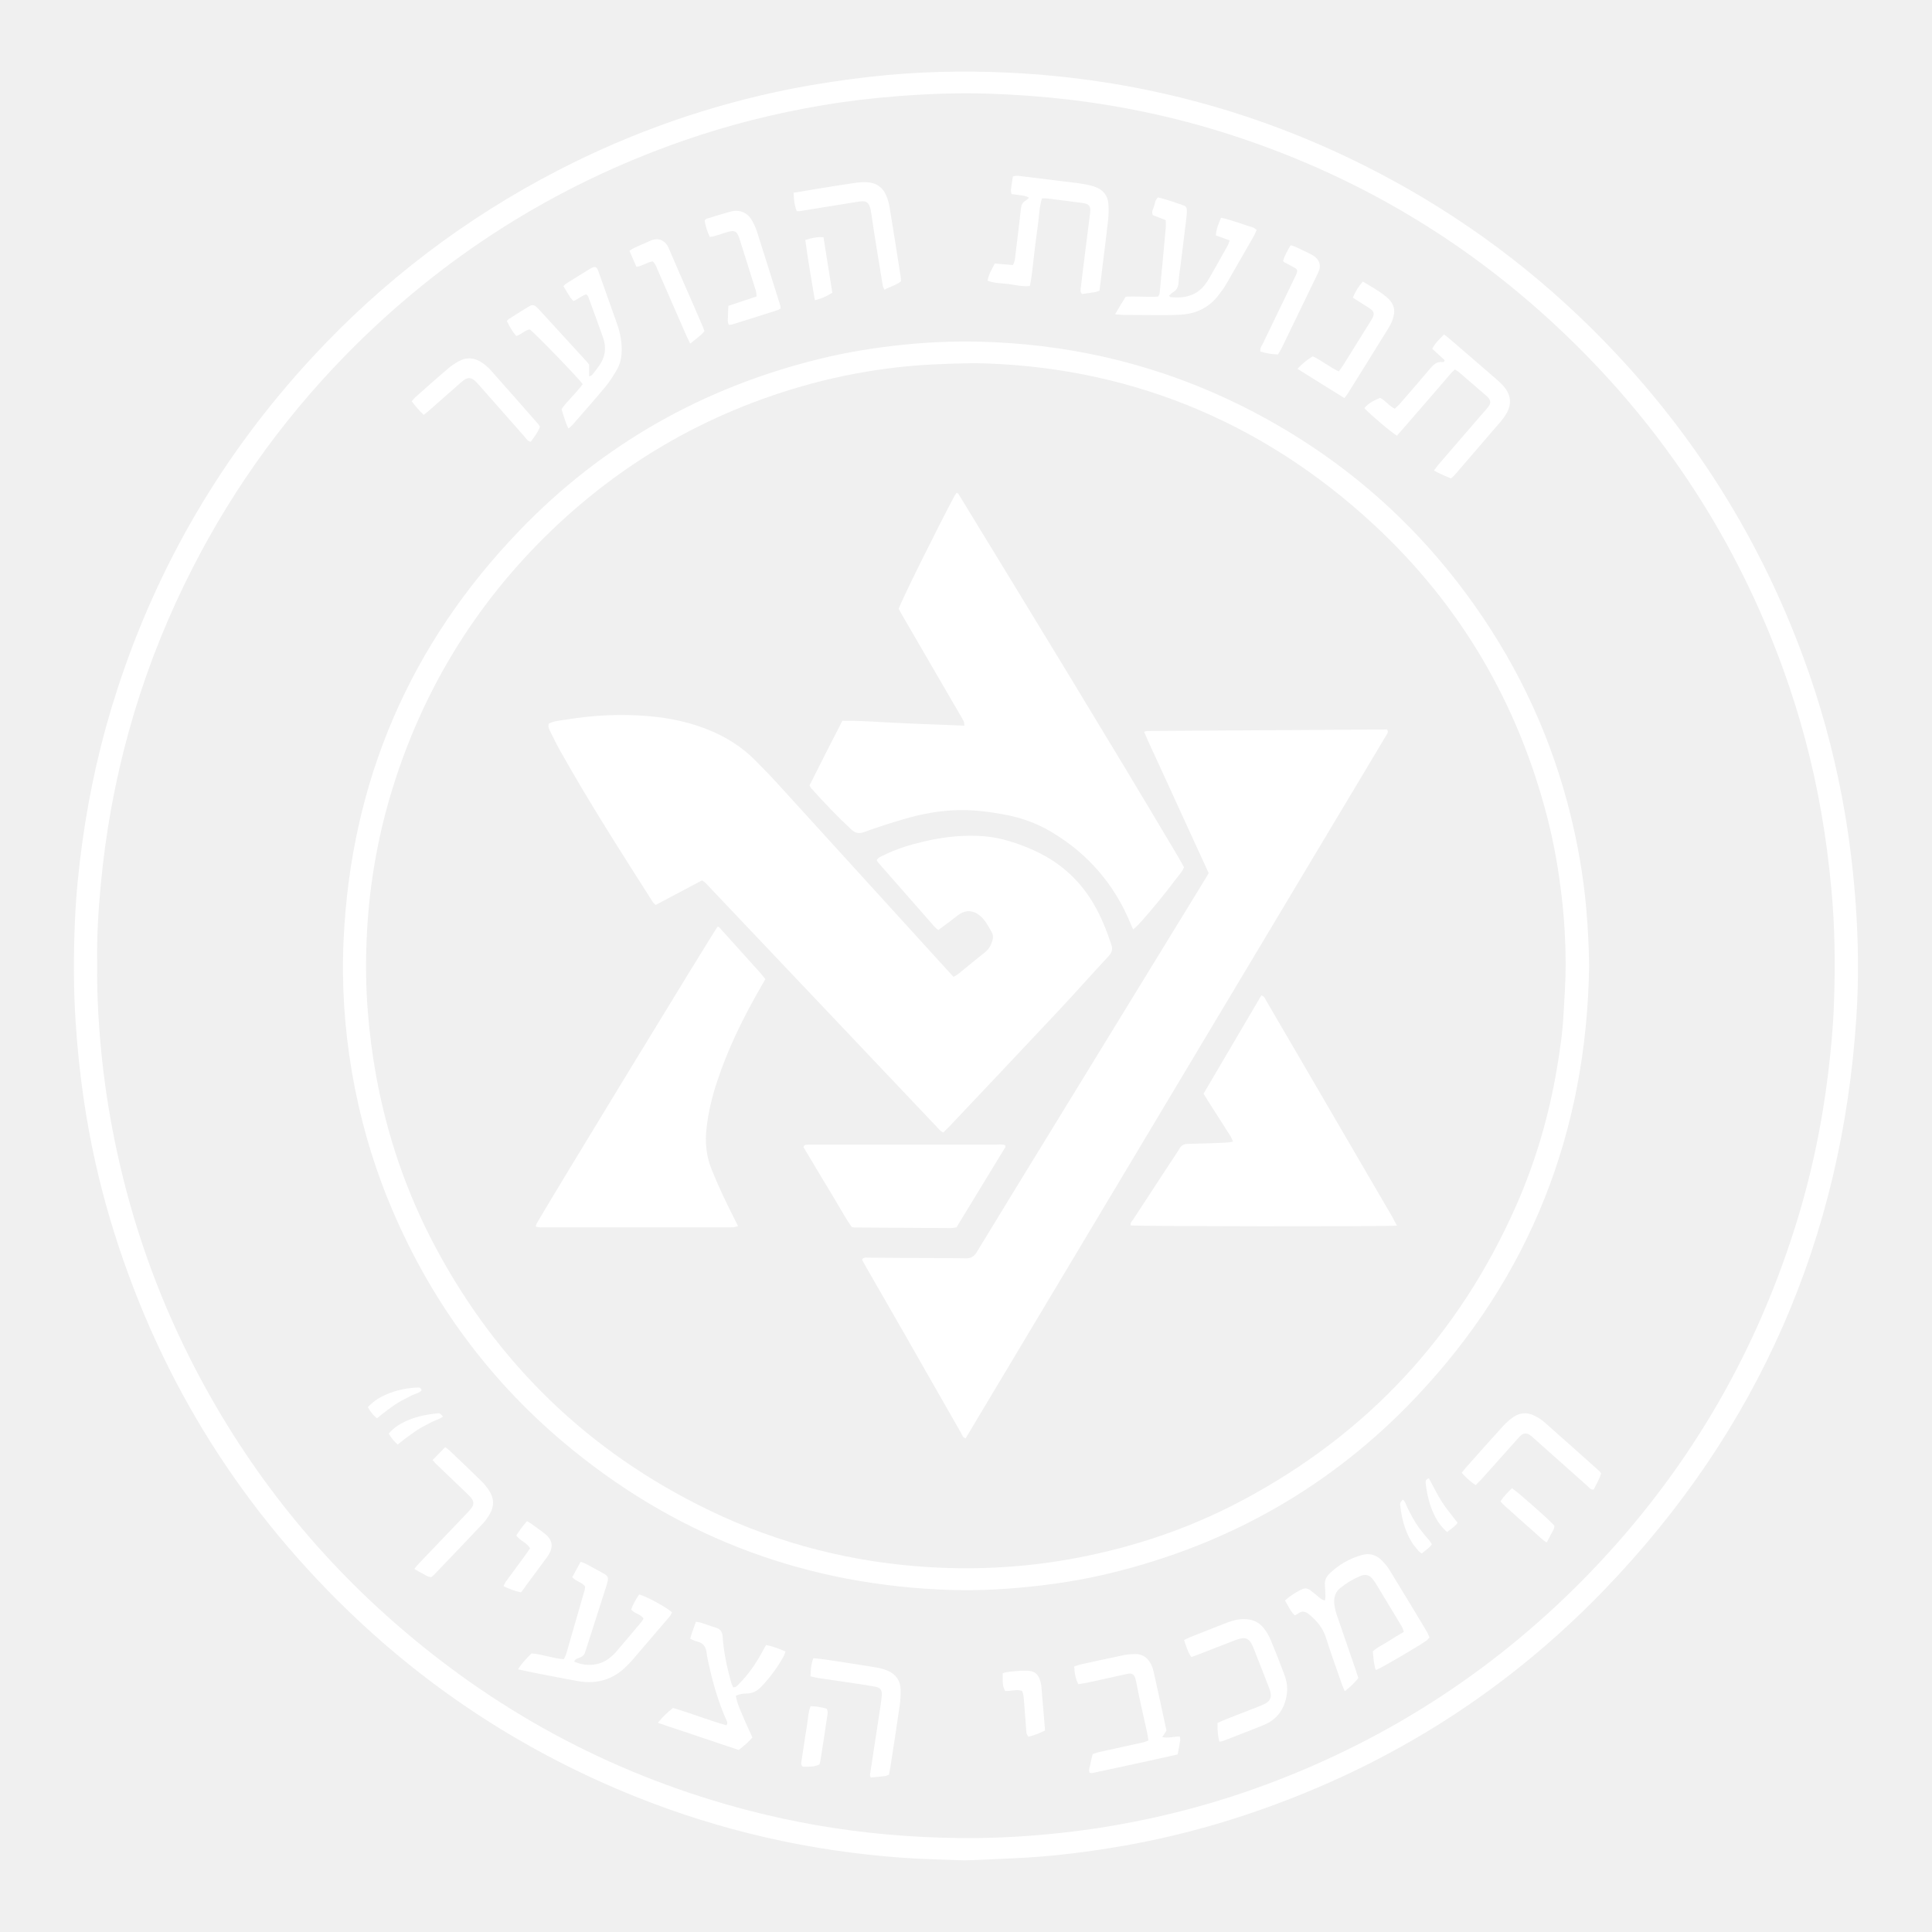
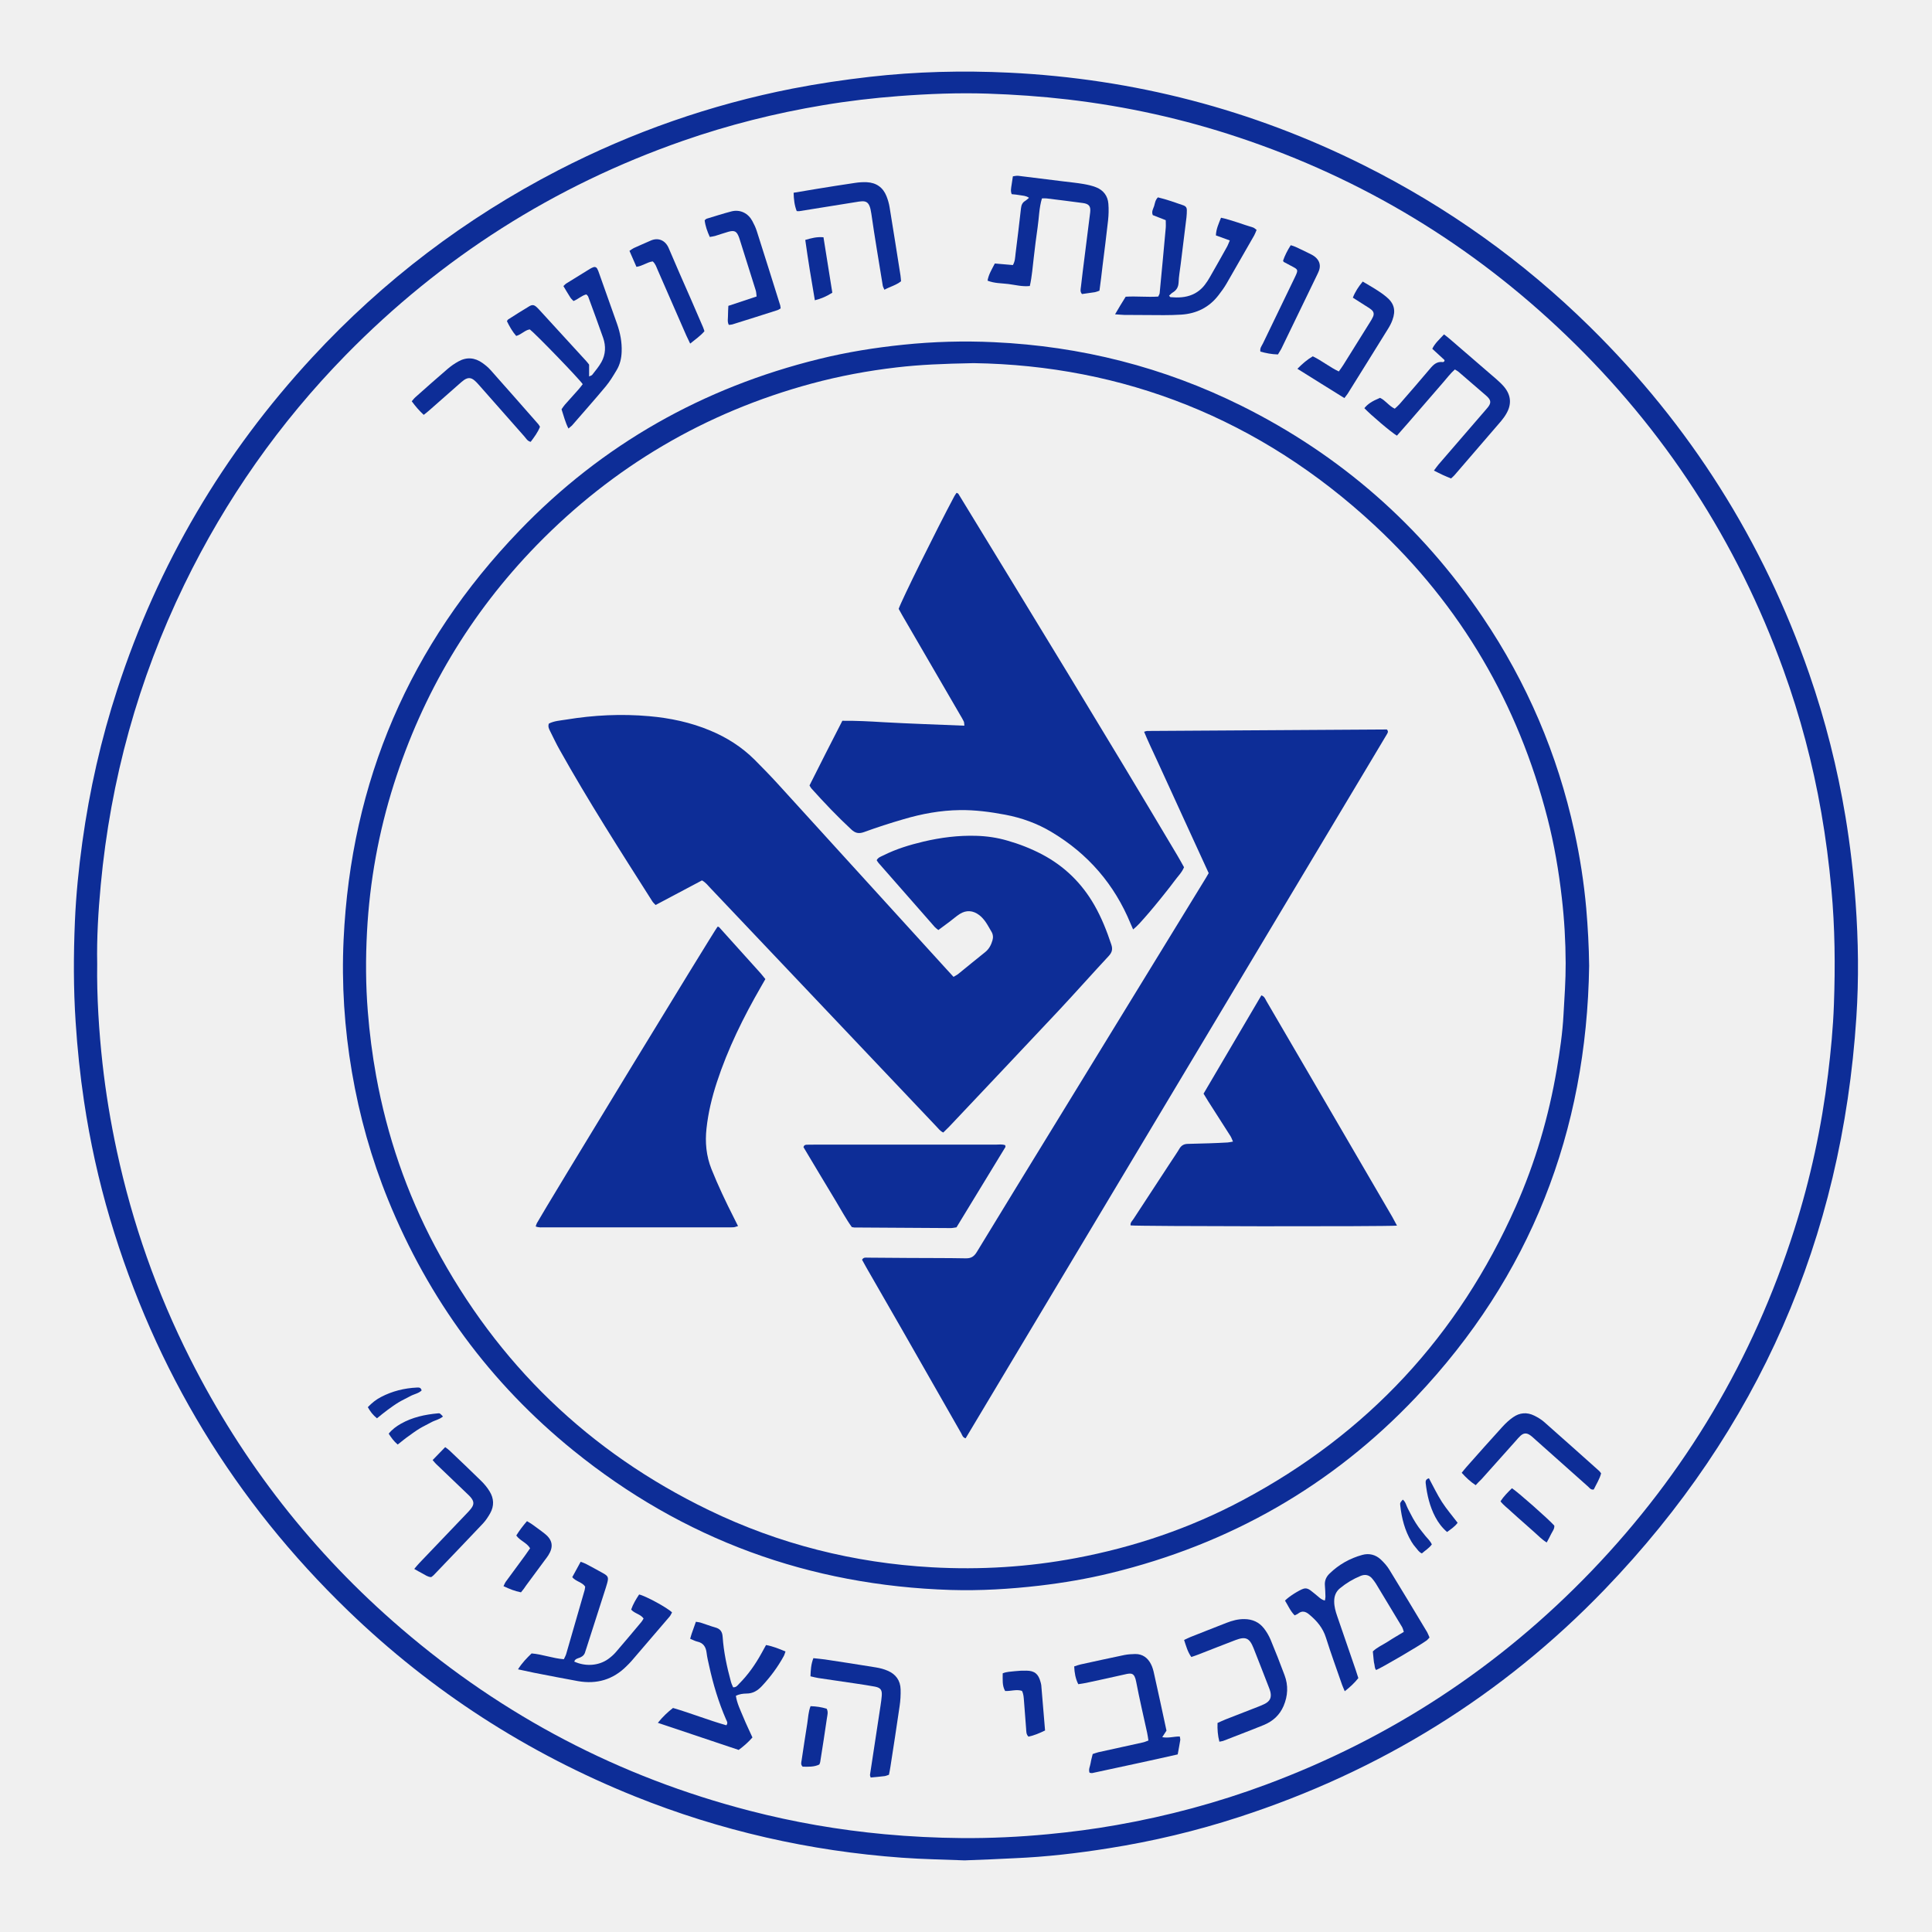
<svg xmlns="http://www.w3.org/2000/svg" x="0px" y="0px" viewBox="0 0 260 260" style="enable-background:new 0 0 260 260;" xml:space="preserve">
-   <style type="text/css">	.st0{fill:#E8DBC4;}	.st1{fill:none;stroke:#0D2D97;stroke-width:2.5;stroke-miterlimit:10;}	.st2{fill:#0D2D97;stroke:#0D2D97;stroke-width:0.25;stroke-miterlimit:10;}	.st3{fill:#0D2D97;}	.st4{fill-rule:evenodd;clip-rule:evenodd;fill:#0D2D97;}	.st5{fill:#F4F4F4;}	.st6{clip-path:url(#SVGID_2_);}	.st7{fill:none;stroke:#FFFFFF;stroke-width:1.5;stroke-miterlimit:10;}	.st8{fill:#FFFFFF;}	.st9{opacity:0.33;clip-path:url(#SVGID_14_);}	.st10{fill:none;stroke:#FFFFFF;stroke-width:2.5;stroke-miterlimit:10;}	.st11{fill:none;stroke:#0D2D97;stroke-width:2;stroke-miterlimit:10;}	.st12{clip-path:url(#SVGID_18_);fill:#1C4094;}	.st13{fill:#1C4094;}	.st14{fill:#EEEEEE;}	.st15{clip-path:url(#SVGID_20_);fill:#1C4094;}	.st16{fill:none;stroke:#E8DBC4;stroke-width:3;stroke-miterlimit:10;}	.st17{fill:none;stroke:#0D2D97;stroke-width:2;stroke-linecap:square;stroke-linejoin:bevel;stroke-miterlimit:10;}	.st18{fill:#0D2D97;stroke:#0D2D97;stroke-width:0.75;stroke-miterlimit:10;}	.st19{clip-path:url(#SVGID_22_);fill:#1C4094;}	.st20{clip-path:url(#SVGID_24_);fill:#0D2D97;}	.st21{clip-path:url(#SVGID_24_);fill:#1C4094;}	.st22{clip-path:url(#SVGID_26_);fill:#1C4094;}	.st23{fill:none;stroke:#0D2D97;stroke-width:2.5;stroke-linecap:round;stroke-linejoin:round;stroke-miterlimit:10;}	.st24{fill:#0D2D97;stroke:#0D2D97;stroke-width:0.5;stroke-miterlimit:10;}	.st25{fill:none;stroke:#FFFFFF;stroke-width:1.028;stroke-miterlimit:10;}	.st26{fill:none;stroke:#FFFFFF;stroke-width:1.045;stroke-miterlimit:10;}	.st27{fill:none;stroke:#FFFFFF;stroke-miterlimit:10;}	.st28{fill:#0D9347;}	.st29{fill:#231F20;}	.st30{fill:#0D2D97;stroke:#0D2D97;stroke-width:0.3;stroke-miterlimit:10;}	.st31{fill:#0D2D97;stroke:#0D2D97;stroke-width:0.235;stroke-miterlimit:10;}	.st32{fill:none;stroke:#0D2D97;stroke-width:2.376;stroke-miterlimit:10;}	.st33{display:none;}	.st34{display:inline;opacity:0.5;fill:#0D2D97;}	.st35{display:inline;fill:#E8DBC4;}	.st36{display:inline;}	.st37{display:inline;fill:none;stroke:#1C4094;stroke-miterlimit:10;}	.st38{display:inline;fill:#1C4094;}	.st39{fill:none;stroke:#1C4094;stroke-width:2.5;stroke-miterlimit:10;}	.st40{fill:none;stroke:#1C4094;stroke-width:2;stroke-miterlimit:10;}	.st41{display:inline;fill:#FFFFFF;}	.st42{display:inline;fill:#0D2D97;}</style>
+   <style type="text/css">	.st0{fill:#E8DBC4;}	.st1{fill:none;stroke:#0D2D97;stroke-width:2.5;stroke-miterlimit:10;}	.st2{fill:#0D2D97;stroke:#0D2D97;stroke-width:0.25;stroke-miterlimit:10;}	.st3{fill:#0D2D97;}	.st4{fill-rule:evenodd;clip-rule:evenodd;fill:#0D2D97;}	.st5{fill:#F4F4F4;}	.st6{clip-path:url(#SVGID_2_);}	.st7{fill:none;stroke:#FFFFFF;stroke-width:1.5;stroke-miterlimit:10;}	.st8{fill:#0D2D97;}	.st9{opacity:0.33;clip-path:url(#SVGID_14_);}	.st10{fill:none;stroke:#FFFFFF;stroke-width:2.5;stroke-miterlimit:10;}	.st11{fill:none;stroke:#0D2D97;stroke-width:2;stroke-miterlimit:10;}	.st12{clip-path:url(#SVGID_18_);fill:#1C4094;}	.st13{fill:#1C4094;}	.st14{fill:#EEEEEE;}	.st15{clip-path:url(#SVGID_20_);fill:#1C4094;}	.st16{fill:none;stroke:#E8DBC4;stroke-width:3;stroke-miterlimit:10;}	.st17{fill:none;stroke:#0D2D97;stroke-width:2;stroke-linecap:square;stroke-linejoin:bevel;stroke-miterlimit:10;}	.st18{fill:#0D2D97;stroke:#0D2D97;stroke-width:0.75;stroke-miterlimit:10;}	.st19{clip-path:url(#SVGID_22_);fill:#1C4094;}	.st20{clip-path:url(#SVGID_24_);fill:#0D2D97;}	.st21{clip-path:url(#SVGID_24_);fill:#1C4094;}	.st22{clip-path:url(#SVGID_26_);fill:#1C4094;}	.st23{fill:none;stroke:#0D2D97;stroke-width:2.5;stroke-linecap:round;stroke-linejoin:round;stroke-miterlimit:10;}	.st24{fill:#0D2D97;stroke:#0D2D97;stroke-width:0.5;stroke-miterlimit:10;}	.st25{fill:none;stroke:#FFFFFF;stroke-width:1.028;stroke-miterlimit:10;}	.st26{fill:none;stroke:#FFFFFF;stroke-width:1.045;stroke-miterlimit:10;}	.st27{fill:none;stroke:#FFFFFF;stroke-miterlimit:10;}	.st28{fill:#0D9347;}	.st29{fill:#231F20;}	.st30{fill:#0D2D97;stroke:#0D2D97;stroke-width:0.3;stroke-miterlimit:10;}	.st31{fill:#0D2D97;stroke:#0D2D97;stroke-width:0.235;stroke-miterlimit:10;}	.st32{fill:none;stroke:#0D2D97;stroke-width:2.376;stroke-miterlimit:10;}	.st33{display:none;}	.st34{display:inline;opacity:0.5;fill:#0D2D97;}	.st35{display:inline;fill:#E8DBC4;}	.st36{display:inline;}	.st37{display:inline;fill:none;stroke:#1C4094;stroke-miterlimit:10;}	.st38{display:inline;fill:#1C4094;}	.st39{fill:none;stroke:#1C4094;stroke-width:2.5;stroke-miterlimit:10;}	.st40{fill:none;stroke:#1C4094;stroke-width:2;stroke-miterlimit:10;}	.st41{display:inline;fill:#FFFFFF;}	.st42{display:inline;fill:#0D2D97;}</style>
  <g id="Layer_1">
    <path class="st8" d="M13.08,129.7c-0.07,4.37,0.25,9.25,0.71,13.38c0.44,3.97,1.09,7.9,1.93,11.8c2.1,9.75,5.38,19.07,9.87,27.97   c7.06,13.99,16.53,26.12,28.43,36.33c13.72,11.78,29.34,19.97,46.86,24.5c5.97,1.55,12.02,2.59,18.15,3.16   c3.46,0.32,6.92,0.49,10.39,0.52c3.88,0.03,7.75-0.15,11.62-0.52c3.08-0.29,6.15-0.69,9.2-1.23c6.88-1.21,13.6-3.01,20.15-5.45   c16.77-6.24,31.37-15.82,43.77-28.72c12.66-13.18,21.76-28.52,27.3-45.94c2.18-6.84,3.68-13.82,4.55-20.95   c0.38-3.11,0.68-6.23,0.79-9.36c0.19-5.19,0.14-10.37-0.34-15.54c-0.32-3.45-0.76-6.89-1.36-10.31c-1.14-6.55-2.84-12.96-5.1-19.21   c-6.24-17.27-15.99-32.29-29.23-45c-12.68-12.18-27.37-21.07-44.05-26.63c-7.48-2.5-15.15-4.19-22.99-5.11   c-3.6-0.42-7.2-0.67-10.82-0.79c-3.99-0.13-7.98,0.03-11.96,0.33c-3.42,0.26-6.83,0.66-10.21,1.23   c-6.41,1.07-12.69,2.65-18.83,4.79c-17.38,6.06-32.5,15.69-45.38,28.83C37.61,56.9,30.37,67.21,24.8,78.68   c-6.2,12.78-9.92,26.26-11.24,40.39C13.22,122.67,13.01,126.28,13.08,129.7 M129.81,250.36c-2.72-0.11-5.59-0.15-8.46-0.36   c-12.4-0.9-24.39-3.62-35.93-8.26c-14.46-5.82-27.33-14.12-38.55-24.95c-15.3-14.77-25.99-32.36-32.06-52.75   c-1.54-5.19-2.7-10.46-3.5-15.82c-0.53-3.54-0.9-7.1-1.13-10.67c-0.3-4.51-0.29-9.02-0.1-13.53c0.15-3.58,0.51-7.14,1-10.69   c0.97-7,2.52-13.86,4.71-20.57c5.47-16.82,14.24-31.72,26.25-44.69c9.54-10.31,20.57-18.69,33.05-25.14   c10-5.16,20.52-8.84,31.57-11.01c3.44-0.67,6.9-1.18,10.39-1.58c6.24-0.71,12.51-0.86,18.77-0.56   c16.76,0.82,32.67,4.94,47.69,12.45c11.3,5.65,21.46,12.9,30.46,21.76c13.47,13.26,23.31,28.82,29.5,46.67   c2.18,6.28,3.8,12.71,4.89,19.27c0.63,3.83,1.08,7.68,1.36,11.55c0.37,5.14,0.44,10.29,0.1,15.43   c-1.94,29.75-13.17,55.48-33.84,76.96c-13.81,14.35-30.31,24.52-49.27,30.67c-5.72,1.86-11.55,3.25-17.49,4.19   c-4.2,0.67-8.42,1.16-12.67,1.34C134.36,250.19,132.17,250.27,129.81,250.36" />
    <path class="st8" d="M131.03,48.87c-4.16,0.08-7.25,0.21-10.33,0.57c-3.9,0.45-7.74,1.17-11.52,2.19   c-14.3,3.88-26.62,11.14-36.96,21.74C63.27,82.57,56.88,93.31,53,105.54c-2.05,6.47-3.25,13.09-3.61,19.86   c-0.19,3.58-0.18,7.16,0.11,10.74c0.23,2.9,0.6,5.78,1.12,8.65c1.47,8.06,4.09,15.72,7.93,22.95   c8.42,15.81,20.69,27.67,36.83,35.48c9.48,4.59,19.52,7.11,30.03,7.7c6.5,0.36,12.97-0.03,19.38-1.24   c7.86-1.48,15.36-4.02,22.42-7.78c16.8-8.94,29.06-22.14,36.78-39.54c2.62-5.92,4.44-12.1,5.52-18.49c0.41-2.43,0.77-4.86,0.9-7.32   c0.13-2.31,0.3-4.62,0.29-6.93c-0.01-2.95-0.18-5.89-0.52-8.82c-0.41-3.6-1.02-7.16-1.92-10.67   c-3.94-15.39-11.64-28.61-23.27-39.43C169.51,56.3,151.08,49.17,131.03,48.87 M213.86,129.98c-0.33,22.33-7.91,41.79-23.3,58.04   c-11.32,11.96-25.1,19.79-41.1,23.68c-3.15,0.77-6.35,1.31-9.57,1.69c-3.97,0.46-7.95,0.7-11.95,0.58   c-19.01-0.6-35.99-6.79-50.78-18.77c-11.21-9.08-19.49-20.38-24.93-33.74c-2.25-5.54-3.86-11.27-4.87-17.18   c-1.01-5.9-1.4-11.85-1.12-17.83c1-21.31,8.89-39.7,23.67-55.05c11.16-11.6,24.69-19.24,40.33-23.09   c3.73-0.92,7.52-1.53,11.34-1.92c4.06-0.42,8.12-0.53,12.18-0.34c11.7,0.54,22.83,3.35,33.33,8.57   c13.31,6.63,24.14,16.12,32.45,28.44c5.95,8.81,10.06,18.43,12.33,28.82c0.75,3.43,1.29,6.89,1.6,10.38   C213.69,124.83,213.83,127.39,213.86,129.98" />
    <path class="st8" d="M192.38,220.37c-0.15,0.15-0.26,0.3-0.41,0.41c-1.04,0.75-6.08,3.69-6.77,3.96c-0.22-0.21-0.18-0.54-0.25-0.81   c-0.07-0.25-0.08-0.51-0.11-0.77c-0.03-0.29-0.06-0.59-0.09-0.92c0.59-0.57,1.36-0.89,2.04-1.33c0.68-0.45,1.39-0.85,2.13-1.3   c-0.09-0.26-0.13-0.48-0.24-0.66c-1.17-1.95-2.34-3.89-3.52-5.84c-0.13-0.22-0.3-0.42-0.46-0.63c-0.43-0.55-1-0.65-1.6-0.4   c-1,0.41-1.93,0.97-2.77,1.66c-0.55,0.45-0.79,1.06-0.78,1.78c0,0.68,0.18,1.32,0.4,1.96c0.82,2.39,1.64,4.79,2.47,7.18   c0.13,0.38,0.25,0.77,0.38,1.17c-0.53,0.67-1.12,1.21-1.83,1.77c-0.14-0.34-0.26-0.6-0.36-0.87c-0.73-2.11-1.5-4.21-2.17-6.34   c-0.41-1.32-1.23-2.27-2.25-3.12c-0.49-0.41-0.96-0.55-1.5-0.12c-0.11,0.09-0.26,0.14-0.46,0.24c-0.58-0.58-0.89-1.33-1.3-1.99   c0.54-0.56,1.93-1.42,2.47-1.59c0.36-0.12,0.67,0,0.94,0.2c0.36,0.26,0.69,0.56,1.04,0.84c0.25,0.21,0.49,0.45,0.92,0.54   c0.03-0.22,0.08-0.39,0.07-0.56c-0.01-0.48-0.03-0.97-0.07-1.45c-0.06-0.65,0.17-1.18,0.62-1.61c1.25-1.22,2.74-2.06,4.42-2.52   c0.91-0.25,1.79-0.03,2.49,0.63c0.43,0.41,0.84,0.86,1.14,1.36c1.72,2.79,3.4,5.6,5.09,8.41   C192.18,219.86,192.26,220.11,192.38,220.37" />
    <path class="st8" d="M194.33,45c0.33,0.26,0.57,0.43,0.79,0.63c2.09,1.8,4.18,3.6,6.27,5.41c0.36,0.32,0.72,0.65,1.03,1.02   c0.94,1.13,1.03,2.36,0.29,3.62c-0.2,0.35-0.45,0.69-0.71,1c-2.09,2.43-4.18,4.86-6.28,7.29c-0.12,0.14-0.27,0.25-0.45,0.42   c-0.38-0.16-0.75-0.31-1.12-0.48c-0.37-0.17-0.73-0.36-1.18-0.58c0.24-0.32,0.42-0.58,0.63-0.83c2.02-2.35,4.04-4.69,6.07-7.03   c0.19-0.23,0.4-0.45,0.58-0.68c0.42-0.55,0.4-0.9-0.06-1.37c-0.08-0.08-0.16-0.15-0.25-0.23c-1.21-1.05-2.43-2.1-3.64-3.14   c-0.14-0.12-0.3-0.2-0.51-0.33c-0.61,0.54-1.07,1.17-1.58,1.75c-0.52,0.59-1.03,1.18-1.54,1.78c-0.54,0.62-1.07,1.24-1.61,1.86   c-0.51,0.59-1.02,1.19-1.54,1.78c-0.51,0.59-1.03,1.17-1.53,1.74c-0.77-0.45-3.53-2.8-4.38-3.7c0.45-0.55,0.98-0.92,2.11-1.39   c0.72,0.33,1.18,1.08,1.98,1.46c0.22-0.2,0.44-0.39,0.63-0.6c1.37-1.58,2.75-3.15,4.09-4.75c0.48-0.58,0.95-1.04,1.77-0.92   c0.05,0.01,0.12-0.07,0.18-0.11c0.01-0.04,0.04-0.07,0.03-0.11c0-0.03-0.02-0.07-0.05-0.1c-0.52-0.48-1.04-0.95-1.6-1.47   C193.1,46.2,193.71,45.67,194.33,45" />
    <path class="st8" d="M147.96,39.12c-0.26,0.09-0.43,0.17-0.61,0.2c-0.59,0.09-1.17,0.17-1.74,0.25c-0.3-0.33-0.17-0.68-0.14-1   c0.15-1.37,0.33-2.74,0.5-4.1c0.25-1.96,0.5-3.92,0.74-5.88c0.1-0.83-0.15-1.16-1-1.27c-1.62-0.22-3.25-0.42-4.88-0.62   c-0.18-0.02-0.36,0-0.61,0c-0.39,1.29-0.39,2.6-0.58,3.88c-0.2,1.32-0.35,2.66-0.51,3.99c-0.16,1.29-0.24,2.59-0.54,3.92   c-1.01,0.11-1.96-0.15-2.9-0.27c-0.91-0.11-1.86-0.08-2.79-0.45c0.14-0.83,0.57-1.52,0.98-2.31c0.8,0.07,1.61,0.14,2.43,0.21   c0.3-0.51,0.3-1.04,0.36-1.54c0.26-2.03,0.5-4.07,0.73-6.1c0.05-0.44,0.19-0.78,0.59-1.01c0.15-0.09,0.27-0.22,0.49-0.4   c-0.41-0.29-0.82-0.28-1.2-0.35c-0.36-0.07-0.73-0.1-1.13-0.14c-0.18-0.43-0.07-0.83-0.02-1.22c0.05-0.37,0.11-0.73,0.18-1.18   c0.24-0.03,0.49-0.1,0.73-0.07c2,0.24,3.99,0.49,5.99,0.74c0.92,0.12,1.85,0.2,2.77,0.36c0.58,0.1,1.17,0.23,1.72,0.45   c0.98,0.39,1.56,1.16,1.64,2.21c0.06,0.74,0.04,1.49-0.04,2.23c-0.22,2.04-0.49,4.07-0.74,6.1   C148.26,36.83,148.12,37.94,147.96,39.12" />
    <path class="st8" d="M69.71,224.65c0.57-0.9,1.19-1.52,1.83-2.14c1.47,0.12,2.85,0.67,4.34,0.78c0.12-0.26,0.25-0.48,0.32-0.72   c0.83-2.86,1.65-5.73,2.48-8.59c0.04-0.14,0.04-0.29,0.07-0.46c-0.41-0.61-1.23-0.67-1.74-1.27c0.37-0.68,0.74-1.36,1.13-2.07   c0.27,0.1,0.48,0.16,0.67,0.26c0.79,0.42,1.58,0.84,2.36,1.28c0.7,0.39,0.75,0.58,0.53,1.37c-0.05,0.18-0.1,0.36-0.16,0.54   c-0.88,2.73-1.75,5.46-2.63,8.2c-0.04,0.14-0.1,0.28-0.14,0.42c-0.09,0.39-0.31,0.64-0.7,0.81c-0.29,0.12-0.67,0.16-0.79,0.55   c1.52,0.69,3.28,0.57,4.56-0.34c0.36-0.26,0.71-0.56,1-0.89c1.17-1.35,2.32-2.73,3.47-4.1c0.12-0.14,0.2-0.3,0.3-0.47   c-0.42-0.6-1.2-0.65-1.67-1.2c0.25-0.74,0.65-1.39,1.07-2.03c0.83,0.17,3.76,1.75,4.43,2.41c-0.1,0.17-0.18,0.38-0.31,0.54   c-1.72,2.01-3.45,4.02-5.17,6.03c-0.19,0.22-0.41,0.43-0.62,0.64c-1.82,1.84-4.03,2.48-6.55,2.04c-1.98-0.35-3.95-0.75-5.93-1.13   C71.19,224.96,70.54,224.82,69.71,224.65" />
    <path class="st8" d="M76.5,57.67c-0.44-0.86-0.64-1.72-0.93-2.59c0.15-0.21,0.28-0.43,0.45-0.62c0.59-0.67,1.19-1.33,1.79-2   c0.22-0.25,0.42-0.51,0.61-0.76c-0.51-0.75-6.28-6.72-7.12-7.37c-0.66,0.09-1.11,0.68-1.83,0.88c-0.52-0.59-0.91-1.29-1.25-1.99   c0.07-0.1,0.1-0.19,0.15-0.22c0.94-0.6,1.88-1.2,2.85-1.78c0.42-0.25,0.66-0.2,1.01,0.12c0.14,0.12,0.26,0.27,0.39,0.4   c2.09,2.28,4.18,4.57,6.27,6.85c0.15,0.16,0.28,0.34,0.39,0.48v1.59c0.19-0.1,0.35-0.12,0.42-0.22c0.43-0.56,0.9-1.1,1.24-1.72   c0.57-1.03,0.61-2.15,0.23-3.25c-0.65-1.87-1.34-3.71-2.02-5.57c-0.03-0.09-0.14-0.16-0.24-0.28c-0.63,0.15-1.08,0.63-1.73,0.89   c-0.12-0.14-0.29-0.27-0.41-0.45c-0.32-0.5-0.62-1.01-0.95-1.56c0.15-0.14,0.27-0.28,0.42-0.37c1.04-0.65,2.09-1.3,3.14-1.94   c0.16-0.1,0.33-0.18,0.5-0.24c0.19-0.06,0.38,0.01,0.48,0.19c0.11,0.19,0.19,0.41,0.26,0.62c0.81,2.28,1.62,4.56,2.43,6.85   c0.42,1.21,0.66,2.44,0.61,3.73c-0.03,0.87-0.22,1.71-0.67,2.46c-0.46,0.77-0.92,1.54-1.49,2.22c-1.48,1.78-3.02,3.5-4.53,5.25   C76.84,57.37,76.7,57.49,76.5,57.67" />
    <path class="st8" d="M150.06,42.3c0.31-0.52,0.51-0.88,0.72-1.22c0.23-0.38,0.47-0.76,0.71-1.15c1.48-0.09,2.93,0.08,4.38-0.02   c0.08-0.18,0.17-0.31,0.19-0.45c0.28-2.93,0.56-5.86,0.82-8.79c0.03-0.33,0-0.66,0-1.04c-0.61-0.24-1.19-0.46-1.74-0.68   c-0.21-0.48,0.06-0.85,0.18-1.23c0.11-0.38,0.15-0.81,0.51-1.16c1.17,0.28,2.32,0.69,3.47,1.09c0.27,0.1,0.42,0.31,0.42,0.6   c0,0.34-0.01,0.67-0.05,1c-0.26,2.11-0.52,4.22-0.78,6.32c-0.1,0.81-0.25,1.62-0.28,2.44c-0.03,0.63-0.28,1.05-0.8,1.36   c-0.18,0.11-0.32,0.28-0.48,0.42c0.09,0.1,0.13,0.19,0.19,0.2c1.01,0.09,2.01,0.06,2.96-0.35c0.66-0.29,1.21-0.73,1.65-1.3   c0.25-0.33,0.48-0.67,0.68-1.03c0.78-1.36,1.55-2.72,2.31-4.09c0.14-0.25,0.23-0.53,0.38-0.86c-0.66-0.24-1.24-0.45-1.87-0.68   c0.03-0.86,0.38-1.59,0.69-2.38c1.5,0.33,2.88,0.89,4.3,1.31c0.16,0.05,0.3,0.19,0.49,0.33c-0.12,0.27-0.2,0.51-0.32,0.73   c-1.24,2.17-2.48,4.34-3.73,6.5c-0.32,0.55-0.69,1.06-1.08,1.56c-1.26,1.64-2.95,2.47-4.99,2.61c-0.78,0.05-1.57,0.07-2.35,0.07   c-1.79,0-3.58-0.02-5.37-0.03C150.93,42.37,150.6,42.33,150.06,42.3" />
    <path class="st8" d="M88.53,231.85c0.67-0.83,1.31-1.43,2.04-2c2.43,0.71,4.77,1.65,7.18,2.33c0.26-0.33,0.05-0.57-0.04-0.78   c-1.01-2.33-1.74-4.75-2.28-7.23c-0.13-0.58-0.27-1.16-0.34-1.75c-0.1-0.79-0.43-1.32-1.25-1.5c-0.31-0.07-0.61-0.24-0.96-0.38   c0.08-0.27,0.13-0.48,0.2-0.68c0.18-0.52,0.37-1.04,0.57-1.61c0.26,0.05,0.48,0.06,0.68,0.13c0.64,0.2,1.26,0.45,1.91,0.63   c0.67,0.18,0.96,0.55,1.01,1.26c0.14,2.05,0.57,4.05,1.11,6.03c0.07,0.27,0.2,0.54,0.3,0.77c0.43,0.02,0.6-0.26,0.8-0.47   c1.22-1.22,2.2-2.62,3.03-4.13c0.19-0.35,0.39-0.71,0.6-1.09c0.93,0.17,1.74,0.5,2.62,0.87c-0.09,0.24-0.14,0.45-0.24,0.63   c-0.81,1.48-1.81,2.82-2.96,4.05c-0.57,0.6-1.2,0.98-2.04,0.98c-0.48,0.01-0.96,0.06-1.44,0.31c0.16,1.03,0.61,1.92,0.99,2.84   c0.38,0.93,0.82,1.83,1.24,2.76c-0.55,0.63-1.16,1.16-1.85,1.68C95.82,234.29,92.26,233.1,88.53,231.85" />
    <path class="st8" d="M156.98,232.9c-0.21,0.32-0.36,0.56-0.57,0.88c0.84,0.16,1.56-0.1,2.36-0.09c0.02,0.17,0.09,0.35,0.06,0.51   c-0.1,0.62-0.22,1.24-0.34,1.9c-3.85,0.88-7.68,1.68-11.5,2.51c-0.1,0.02-0.21-0.02-0.36-0.04c-0.18-0.46,0.08-0.88,0.14-1.3   c0.06-0.4,0.18-0.79,0.28-1.22c0.26-0.08,0.5-0.18,0.75-0.24c2-0.45,4-0.88,6-1.32c0.24-0.05,0.47-0.16,0.75-0.26   c-0.06-0.38-0.1-0.71-0.17-1.03c-0.5-2.29-1.04-4.58-1.48-6.88c-0.23-1.2-0.62-1.2-1.51-0.99c-1.74,0.4-3.49,0.77-5.24,1.15   c-0.33,0.07-0.66,0.11-1.04,0.17c-0.38-0.75-0.51-1.53-0.55-2.39c0.31-0.1,0.59-0.21,0.87-0.27c1.96-0.43,3.93-0.86,5.9-1.27   c0.47-0.09,0.96-0.12,1.44-0.13c1-0.01,1.7,0.52,2.13,1.38c0.2,0.39,0.32,0.84,0.41,1.27C155.88,227.78,156.43,230.33,156.98,232.9   " />
    <path class="st8" d="M164.1,234.39c-0.22-0.84-0.28-1.64-0.25-2.52c0.37-0.17,0.74-0.34,1.11-0.49c1.42-0.56,2.84-1.1,4.26-1.66   c0.34-0.13,0.7-0.27,1.02-0.44c0.67-0.36,0.89-0.82,0.73-1.57c-0.05-0.22-0.13-0.43-0.21-0.63c-0.69-1.77-1.37-3.54-2.07-5.3   c-0.54-1.35-1.06-1.58-2.41-1.07c-1.67,0.63-3.33,1.3-4.99,1.94c-0.31,0.12-0.62,0.23-0.97,0.34c-0.5-0.7-0.7-1.48-0.97-2.29   c0.31-0.14,0.57-0.28,0.84-0.39c1.63-0.64,3.25-1.29,4.88-1.92c0.77-0.3,1.55-0.51,2.39-0.5c1.08,0.01,1.97,0.4,2.63,1.24   c0.36,0.46,0.67,0.99,0.9,1.53c0.66,1.58,1.28,3.17,1.88,4.78c0.52,1.38,0.45,2.77-0.13,4.14c-0.53,1.23-1.44,2.06-2.66,2.56   c-0.96,0.4-1.94,0.77-2.91,1.15c-0.83,0.33-1.66,0.65-2.5,0.97C164.5,234.33,164.31,234.34,164.1,234.39" />
    <path class="st8" d="M198.59,199.87c-0.72-0.48-1.31-1.03-1.88-1.67c0.24-0.29,0.43-0.55,0.65-0.79c1.61-1.81,3.21-3.63,4.85-5.42   c0.42-0.46,0.89-0.9,1.41-1.26c0.89-0.63,1.87-0.71,2.86-0.22c0.46,0.23,0.92,0.5,1.31,0.84c2.49,2.19,4.96,4.41,7.44,6.62   c0.08,0.07,0.13,0.17,0.24,0.31c-0.2,0.77-0.65,1.46-0.99,2.17c-0.4,0.08-0.57-0.22-0.77-0.4c-2.34-2.08-4.68-4.16-7.02-6.25   c-0.25-0.22-0.49-0.46-0.76-0.65c-0.48-0.34-0.88-0.32-1.31,0.07c-0.22,0.2-0.41,0.43-0.61,0.66c-1.54,1.72-3.08,3.45-4.62,5.17   C199.12,199.31,198.86,199.57,198.59,199.87" />
    <path class="st8" d="M107.22,28.41c-0.32-0.81-0.39-1.6-0.42-2.47c1.07-0.18,2.09-0.36,3.11-0.52c1.73-0.28,3.45-0.56,5.18-0.81   c0.51-0.08,1.04-0.11,1.55-0.09c1.27,0.06,2.19,0.69,2.66,1.88c0.19,0.48,0.34,0.99,0.42,1.5c0.5,3.05,0.98,6.1,1.46,9.15   c0.04,0.25,0.05,0.51,0.08,0.8c-0.66,0.53-1.46,0.72-2.24,1.14c-0.09-0.22-0.19-0.37-0.22-0.54c-0.52-3.23-1.08-6.46-1.54-9.7   c-0.26-1.85-0.8-1.77-2.11-1.55c-2.53,0.41-5.07,0.82-7.6,1.22C107.49,28.43,107.41,28.41,107.22,28.41" />
    <path class="st8" d="M119.63,238.84c-0.23,0.07-0.4,0.16-0.58,0.18c-0.62,0.08-1.24,0.13-1.88,0.19c-0.04-0.16-0.1-0.27-0.09-0.36   c0.47-3.13,0.95-6.26,1.43-9.39c0.06-0.41,0.12-0.81,0.15-1.22c0.07-0.8-0.14-1.11-0.91-1.26c-0.84-0.16-1.69-0.28-2.54-0.41   c-1.7-0.25-3.39-0.49-5.09-0.75c-0.33-0.05-0.65-0.14-1.05-0.23c0.03-0.82,0.07-1.61,0.39-2.44c0.53,0.06,1.04,0.1,1.55,0.17   c2.28,0.35,4.57,0.69,6.85,1.07c0.55,0.09,1.1,0.23,1.6,0.45c1.09,0.46,1.71,1.31,1.74,2.51c0.02,0.74-0.02,1.49-0.13,2.23   c-0.39,2.73-0.82,5.45-1.24,8.18C119.78,238.12,119.7,238.48,119.63,238.84" />
    <path class="st8" d="M174.6,49.63c0.68-0.69,1.32-1.24,2.07-1.68c1.22,0.59,2.26,1.45,3.5,2.04c0.23-0.33,0.44-0.6,0.61-0.88   c1.19-1.9,2.37-3.79,3.55-5.69c0.16-0.25,0.32-0.51,0.44-0.78c0.18-0.4,0.1-0.72-0.25-0.99c-0.26-0.21-0.55-0.37-0.84-0.56   c-0.53-0.34-1.06-0.68-1.62-1.03c0.32-0.82,0.77-1.49,1.33-2.17c1.1,0.66,2.22,1.26,3.19,2.07c1.05,0.87,1.28,1.82,0.81,3.1   c-0.15,0.42-0.36,0.82-0.6,1.2c-1.8,2.92-3.62,5.82-5.43,8.73c-0.12,0.18-0.26,0.34-0.44,0.58   C178.81,52.27,176.75,50.97,174.6,49.63" />
    <path class="st8" d="M95.52,31.89c-0.34-0.76-0.6-1.47-0.69-2.25c0.11-0.09,0.19-0.18,0.28-0.21c1.1-0.33,2.2-0.69,3.32-0.98   c1.21-0.31,2.28,0.28,2.82,1.3c0.23,0.42,0.44,0.87,0.59,1.33c1.07,3.34,2.11,6.68,3.16,10.02c0.03,0.11,0.03,0.22,0.06,0.4   c-0.14,0.08-0.28,0.19-0.44,0.24c-2.02,0.65-4.05,1.29-6.07,1.92c-0.14,0.04-0.29,0.04-0.47,0.06c-0.23-0.44-0.1-0.88-0.11-1.31   c0-0.4,0.03-0.81,0.05-1.25c1.28-0.42,2.51-0.83,3.8-1.26c-0.04-0.31-0.04-0.57-0.11-0.8c-0.72-2.31-1.45-4.62-2.18-6.93   c-0.02-0.07-0.05-0.14-0.07-0.21c-0.31-0.84-0.6-1-1.44-0.77c-0.61,0.17-1.21,0.39-1.81,0.57C95.99,31.82,95.77,31.84,95.52,31.89" />
    <path class="st8" d="M57.02,55.83c-0.61-0.57-1.11-1.15-1.61-1.83c0.18-0.2,0.33-0.41,0.52-0.57c1.42-1.26,2.84-2.53,4.28-3.76   c0.45-0.39,0.94-0.73,1.46-1.02c1.12-0.63,2.22-0.54,3.26,0.2c0.39,0.28,0.77,0.59,1.09,0.95c2.16,2.42,4.29,4.86,6.43,7.29   c0.07,0.08,0.12,0.19,0.22,0.34c-0.28,0.74-0.77,1.38-1.25,2.03c-0.44-0.09-0.61-0.45-0.85-0.72c-1.98-2.23-3.94-4.47-5.92-6.71   c-0.25-0.28-0.49-0.57-0.77-0.81c-0.48-0.42-0.89-0.44-1.42-0.09c-0.24,0.17-0.46,0.37-0.69,0.57c-1.32,1.15-2.63,2.31-3.94,3.47   C57.59,55.4,57.32,55.59,57.02,55.83" />
    <path class="st8" d="M58.22,196.49c0.58-0.6,1.12-1.15,1.69-1.74c0.23,0.17,0.42,0.29,0.57,0.44c1.43,1.36,2.87,2.72,4.28,4.11   c0.42,0.41,0.81,0.88,1.12,1.39c0.6,0.96,0.64,1.98,0.08,2.97c-0.27,0.48-0.59,0.96-0.96,1.36c-2.2,2.33-4.42,4.64-6.64,6.96   c-0.1,0.11-0.23,0.18-0.33,0.26c-0.47-0.01-0.79-0.29-1.15-0.47c-0.36-0.18-0.7-0.39-1.13-0.63c0.27-0.32,0.47-0.58,0.7-0.81   c2.09-2.18,4.17-4.36,6.26-6.55c0.26-0.27,0.52-0.54,0.74-0.84c0.35-0.48,0.33-0.87-0.02-1.33c-0.18-0.24-0.4-0.44-0.62-0.65   c-1.32-1.26-2.64-2.52-3.96-3.79C58.63,196.98,58.45,196.75,58.22,196.49" />
    <path class="st8" d="M171.98,47.7c-0.87-0.02-1.62-0.18-2.36-0.38c-0.1-0.46,0.17-0.76,0.33-1.08c1.39-2.89,2.79-5.77,4.18-8.66   c0.08-0.17,0.17-0.33,0.24-0.5c0.33-0.74,0.3-0.82-0.43-1.2c-0.39-0.21-0.79-0.42-1.18-0.63c-0.03-0.01-0.03-0.06-0.09-0.17   c0.23-0.68,0.58-1.37,1.03-2.08c0.22,0.07,0.43,0.12,0.62,0.21c0.71,0.33,1.42,0.66,2.12,1.02c0.26,0.13,0.52,0.3,0.72,0.51   c0.45,0.47,0.57,1.04,0.35,1.66c-0.07,0.21-0.18,0.41-0.27,0.61c-1.61,3.32-3.21,6.64-4.82,9.96   C172.28,47.19,172.15,47.41,171.98,47.7" />
    <path class="st8" d="M85.65,35.91c-0.33-0.75-0.62-1.43-0.94-2.15c0.23-0.15,0.4-0.29,0.59-0.38c0.74-0.34,1.5-0.66,2.24-0.99   c1.05-0.48,2.01-0.04,2.45,1c0.97,2.3,1.98,4.57,2.98,6.85c0.55,1.26,1.1,2.52,1.64,3.79c0.07,0.16,0.12,0.34,0.19,0.54   c-0.54,0.65-1.22,1.09-1.92,1.67c-0.21-0.44-0.37-0.76-0.52-1.09c-1.28-2.93-2.56-5.86-3.84-8.79c-0.18-0.4-0.29-0.84-0.68-1.18   C87.1,35.27,86.5,35.79,85.65,35.91" />
    <path class="st8" d="M70.11,214.29c-0.87-0.17-1.58-0.47-2.35-0.83c0.11-0.21,0.18-0.42,0.3-0.59c0.86-1.17,1.72-2.34,2.58-3.51   c0.24-0.33,0.47-0.66,0.7-1c-0.46-0.77-1.35-1-1.86-1.72c0.42-0.67,0.88-1.29,1.44-1.93c0.23,0.14,0.45,0.26,0.65,0.4   c0.6,0.44,1.21,0.86,1.79,1.33c1.01,0.82,1.14,1.74,0.44,2.85c-0.14,0.22-0.3,0.43-0.46,0.64c-0.84,1.14-1.68,2.28-2.52,3.41   C70.62,213.66,70.39,213.95,70.11,214.29" />
    <path class="st8" d="M140.64,232.88c-0.78,0.38-1.48,0.67-2.23,0.83c-0.33-0.32-0.29-0.71-0.32-1.07c-0.1-1.26-0.19-2.52-0.29-3.78   c-0.04-0.44-0.05-0.89-0.27-1.31c-0.74-0.24-1.48,0.05-2.26,0.02c-0.43-0.74-0.32-1.55-0.33-2.38c0.54-0.23,1.1-0.22,1.64-0.29   c0.52-0.06,1.04-0.08,1.56-0.07c1.09,0.01,1.61,0.45,1.89,1.52c0.04,0.14,0.08,0.29,0.1,0.44   C140.3,228.78,140.47,230.78,140.64,232.88" />
    <path class="st8" d="M201.93,202.04c0.44-0.68,0.99-1.22,1.54-1.76c0.73,0.45,4.9,4.13,5.7,5.03c0.05,0.43-0.24,0.76-0.42,1.12   c-0.17,0.36-0.37,0.72-0.6,1.15c-0.67-0.41-1.14-0.93-1.67-1.39c-0.51-0.44-1-0.89-1.5-1.33c-0.53-0.47-1.06-0.93-1.58-1.41   C202.92,202.98,202.36,202.6,201.93,202.04" />
    <path class="st8" d="M110.82,31.93c0.4,2.55,0.8,5,1.19,7.46c-0.75,0.48-1.48,0.8-2.35,1.02c-0.47-2.72-0.91-5.39-1.29-8.12   C109.18,32.05,109.92,31.85,110.82,31.93" />
    <path class="st8" d="M110.26,237.46c-0.72,0.35-1.49,0.3-2.24,0.29c-0.3-0.28-0.18-0.59-0.14-0.87c0.24-1.65,0.5-3.3,0.76-4.95   c0.12-0.76,0.14-1.55,0.44-2.32c0.76,0.02,1.48,0.13,2.17,0.34c0.23,0.43,0.1,0.84,0.04,1.23c-0.28,1.98-0.6,3.96-0.91,5.94   C110.37,237.23,110.31,237.33,110.26,237.46" />
    <path class="st8" d="M49.5,189.37c0.54-0.57,1.12-1.03,1.78-1.37c1.51-0.79,3.13-1.19,4.83-1.27c0.26-0.01,0.53-0.03,0.63,0.39   c-0.41,0.41-1.03,0.49-1.53,0.77c-0.52,0.29-1.07,0.53-1.58,0.84c-0.51,0.31-0.99,0.66-1.47,1.01c-0.48,0.35-0.93,0.73-1.43,1.13   C50.18,190.43,49.82,189.94,49.5,189.37" />
    <path class="st8" d="M53.52,194.4c-0.54-0.46-0.87-0.94-1.21-1.46c0.46-0.58,1.03-0.99,1.64-1.34c1.55-0.88,3.25-1.24,5-1.4   c0.24-0.02,0.25-0.01,0.66,0.42c-0.45,0.41-1.06,0.5-1.56,0.78c-0.52,0.29-1.06,0.53-1.57,0.84c-0.51,0.31-0.99,0.66-1.47,1.01   C54.52,193.59,54.07,193.97,53.52,194.4" />
    <path class="st8" d="M192.3,198.94c0.59,1.09,1.1,2.17,1.74,3.17c0.62,0.97,1.38,1.84,2.12,2.82c-0.37,0.51-0.89,0.85-1.42,1.24   c-0.67-0.58-1.18-1.25-1.58-2.01c-0.76-1.44-1.12-2.99-1.3-4.59C191.83,199.27,191.92,199.05,192.3,198.94" />
    <path class="st8" d="M192.69,207.84c-0.37,0.51-0.89,0.81-1.34,1.21c-0.4-0.17-0.58-0.51-0.82-0.78c-0.22-0.25-0.42-0.52-0.59-0.81   c-0.89-1.49-1.31-3.14-1.5-4.86c-0.04-0.36-0.02-0.37,0.34-0.79c0.4,0.31,0.47,0.82,0.69,1.22c0.23,0.42,0.43,0.86,0.67,1.28   c0.24,0.42,0.49,0.83,0.77,1.22c0.28,0.39,0.6,0.76,0.89,1.14C192.11,207.05,192.48,207.37,192.69,207.84" />
    <path class="st8" d="M126.94,152.41c-0.43-0.2-0.67-0.55-0.95-0.84c-4.9-5.17-9.8-10.34-14.7-15.51   c-5.23-5.52-10.47-11.05-15.7-16.56c-0.33-0.35-0.62-0.74-1.12-1.02c-2.06,1.09-4.13,2.19-6.24,3.31   c-0.16-0.17-0.33-0.31-0.44-0.49c-4.28-6.73-8.59-13.45-12.49-20.42c-0.46-0.81-0.85-1.66-1.27-2.49c-0.15-0.3-0.31-0.6-0.17-1.01   c0.72-0.37,1.54-0.41,2.34-0.54c3.7-0.61,7.42-0.79,11.15-0.46c2.83,0.25,5.6,0.83,8.24,1.94c2.23,0.93,4.23,2.2,5.95,3.91   c1.08,1.08,2.15,2.18,3.18,3.31c7.54,8.27,15.06,16.55,22.59,24.82c0.32,0.36,0.65,0.71,1.01,1.1c0.23-0.14,0.43-0.23,0.6-0.36   c1.22-0.98,2.42-1.99,3.65-2.96c0.53-0.42,0.81-0.97,0.99-1.58c0.12-0.4,0.09-0.81-0.14-1.19c-0.27-0.44-0.51-0.92-0.81-1.34   c-0.24-0.33-0.52-0.65-0.84-0.89c-0.82-0.62-1.72-0.7-2.61-0.14c-0.47,0.3-0.89,0.68-1.33,1.01c-0.5,0.38-1.01,0.75-1.55,1.15   c-0.18-0.15-0.34-0.25-0.46-0.38c-2.54-2.89-5.07-5.77-7.6-8.66c-0.1-0.11-0.16-0.24-0.24-0.36c0.21-0.39,0.59-0.49,0.91-0.65   c1.71-0.86,3.53-1.41,5.38-1.85c2.33-0.55,4.69-0.85,7.09-0.78c1.43,0.04,2.82,0.24,4.19,0.64c1.62,0.46,3.18,1.07,4.67,1.85   c3.02,1.59,5.36,3.88,7.05,6.83c0.97,1.69,1.68,3.49,2.29,5.33c0.2,0.6,0.1,1.03-0.34,1.51c-2.26,2.43-4.46,4.91-6.73,7.34   c-4.9,5.22-9.82,10.42-14.74,15.63C127.47,151.88,127.2,152.14,126.94,152.41" />
    <path class="st8" d="M162.66,117.5c-0.58-1.27-1.15-2.52-1.73-3.77c-0.59-1.29-1.18-2.57-1.77-3.86c-0.57-1.25-1.15-2.51-1.72-3.76   c-0.59-1.29-1.18-2.58-1.77-3.86c-0.57-1.24-1.17-2.48-1.7-3.77c0.2-0.06,0.3-0.11,0.4-0.11c10.78-0.07,21.55-0.13,32.27-0.2   c0.26,0.29,0.09,0.48-0.01,0.66c-0.72,1.22-1.45,2.43-2.18,3.65c-13.71,22.91-27.41,45.81-41.12,68.72   c-4.23,7.07-8.46,14.14-12.69,21.21c-0.23,0.38-0.46,0.76-0.69,1.15c-0.4-0.11-0.46-0.43-0.59-0.67   c-2.65-4.63-5.29-9.26-7.93-13.89c-1.61-2.82-3.23-5.62-4.85-8.44c-0.2-0.35-0.39-0.7-0.57-1.03c0.21-0.36,0.5-0.28,0.74-0.28   c1.86,0.01,3.73,0.03,5.59,0.04c2.54,0.02,5.07,0,7.61,0.05c0.74,0.02,1.14-0.25,1.51-0.86c3.52-5.8,7.08-11.58,10.62-17.36   c6.6-10.78,13.21-21.55,19.81-32.33C162.16,118.37,162.4,117.95,162.66,117.5" />
    <path class="st8" d="M128.73,66.32c0.11,0.06,0.21,0.08,0.24,0.13c9.89,16.2,19.8,32.38,29.49,48.7c0.3,0.51,0.59,1.03,0.88,1.56   c-0.28,0.7-0.81,1.2-1.22,1.76c-0.42,0.57-0.86,1.13-1.3,1.68c-0.46,0.58-0.93,1.17-1.41,1.74c-0.45,0.55-0.91,1.09-1.38,1.62   c-0.46,0.52-0.91,1.06-1.54,1.57c-0.14-0.32-0.24-0.55-0.34-0.78c-2.17-5.28-5.72-9.39-10.62-12.32c-1.93-1.16-4.03-1.92-6.25-2.34   c-2.02-0.38-4.05-0.65-6.11-0.62c-2.59,0.03-5.12,0.5-7.59,1.23c-1.79,0.52-3.56,1.09-5.31,1.73c-0.7,0.25-1.18,0.14-1.7-0.35   c-1.89-1.75-3.66-3.62-5.38-5.53c-0.09-0.11-0.16-0.24-0.25-0.4c1.45-2.9,2.92-5.78,4.42-8.7c1.88-0.02,3.69,0.08,5.51,0.19   c1.79,0.11,3.58,0.17,5.36,0.25c1.82,0.08,3.64,0.15,5.55,0.22c-0.03-0.24-0.01-0.42-0.08-0.57c-0.14-0.3-0.32-0.59-0.49-0.88   c-2.58-4.45-5.17-8.89-7.75-13.34c-0.19-0.32-0.37-0.65-0.52-0.93c0.35-1.09,5.06-10.6,7.5-15.18   C128.53,66.6,128.64,66.47,128.73,66.32" />
    <path class="st8" d="M103,131.76c-0.22,0.38-0.41,0.71-0.59,1.03c-2.37,4.11-4.46,8.34-5.94,12.86c-0.66,2.02-1.16,4.08-1.39,6.2   c-0.21,1.88-0.04,3.71,0.67,5.49c0.89,2.22,1.91,4.37,2.99,6.5c0.18,0.36,0.36,0.72,0.58,1.16c-0.26,0.07-0.42,0.15-0.59,0.16   c-0.26,0.02-0.52,0.01-0.78,0.01c-8.2,0-16.4,0-24.61,0c-0.4,0-0.81,0.06-1.25-0.12c0.06-0.18,0.1-0.32,0.16-0.44   c1.01-1.85,23.79-39.25,24.31-39.89c0.04,0,0.07-0.01,0.11,0c0.03,0.01,0.07,0.03,0.1,0.05c1.87,2.08,3.74,4.15,5.61,6.23   C102.56,131.22,102.74,131.45,103,131.76" />
    <path class="st8" d="M188,164.94c-1.7,0.14-34.99,0.1-35.85-0.03c-0.07-0.38,0.23-0.61,0.4-0.88c1.65-2.53,3.3-5.06,4.96-7.58   c0.41-0.63,0.84-1.24,1.22-1.88c0.26-0.43,0.61-0.62,1.1-0.63c0.97-0.02,1.94-0.05,2.91-0.08c0.82-0.03,1.64-0.06,2.46-0.11   c0.21-0.01,0.43-0.07,0.73-0.12c-0.14-0.3-0.21-0.54-0.34-0.74c-1-1.57-2.01-3.14-3.01-4.71c-0.2-0.31-0.38-0.63-0.61-1   c2.59-4.4,5.18-8.8,7.78-13.23c0.42,0.14,0.52,0.49,0.67,0.75c1.9,3.25,3.79,6.5,5.69,9.75c3.75,6.44,7.51,12.88,11.26,19.32   C187.57,164.13,187.75,164.49,188,164.94" />
    <path class="st8" d="M135.28,154.12c0.01,0.11,0.05,0.2,0.02,0.25c-2.19,3.6-4.38,7.19-6.58,10.8c-0.28,0.04-0.54,0.1-0.79,0.1   c-4.32-0.02-8.65-0.05-12.97-0.08c-0.07,0-0.15-0.03-0.33-0.06c-0.78-1.08-1.44-2.33-2.17-3.53c-0.74-1.21-1.46-2.43-2.19-3.64   c-0.73-1.21-1.45-2.42-2.14-3.58c0.09-0.32,0.29-0.32,0.47-0.33c0.33-0.01,0.67-0.01,1.01-0.01c8.12,0,16.25,0,24.38,0   C134.41,154.03,134.86,153.96,135.28,154.12" />
  </g>
  <g id="menu" class="st33" />
  <g id="menu_-_open" class="st33" />
  <g id="menu_-_open_סניפים" class="st33" />
</svg>
